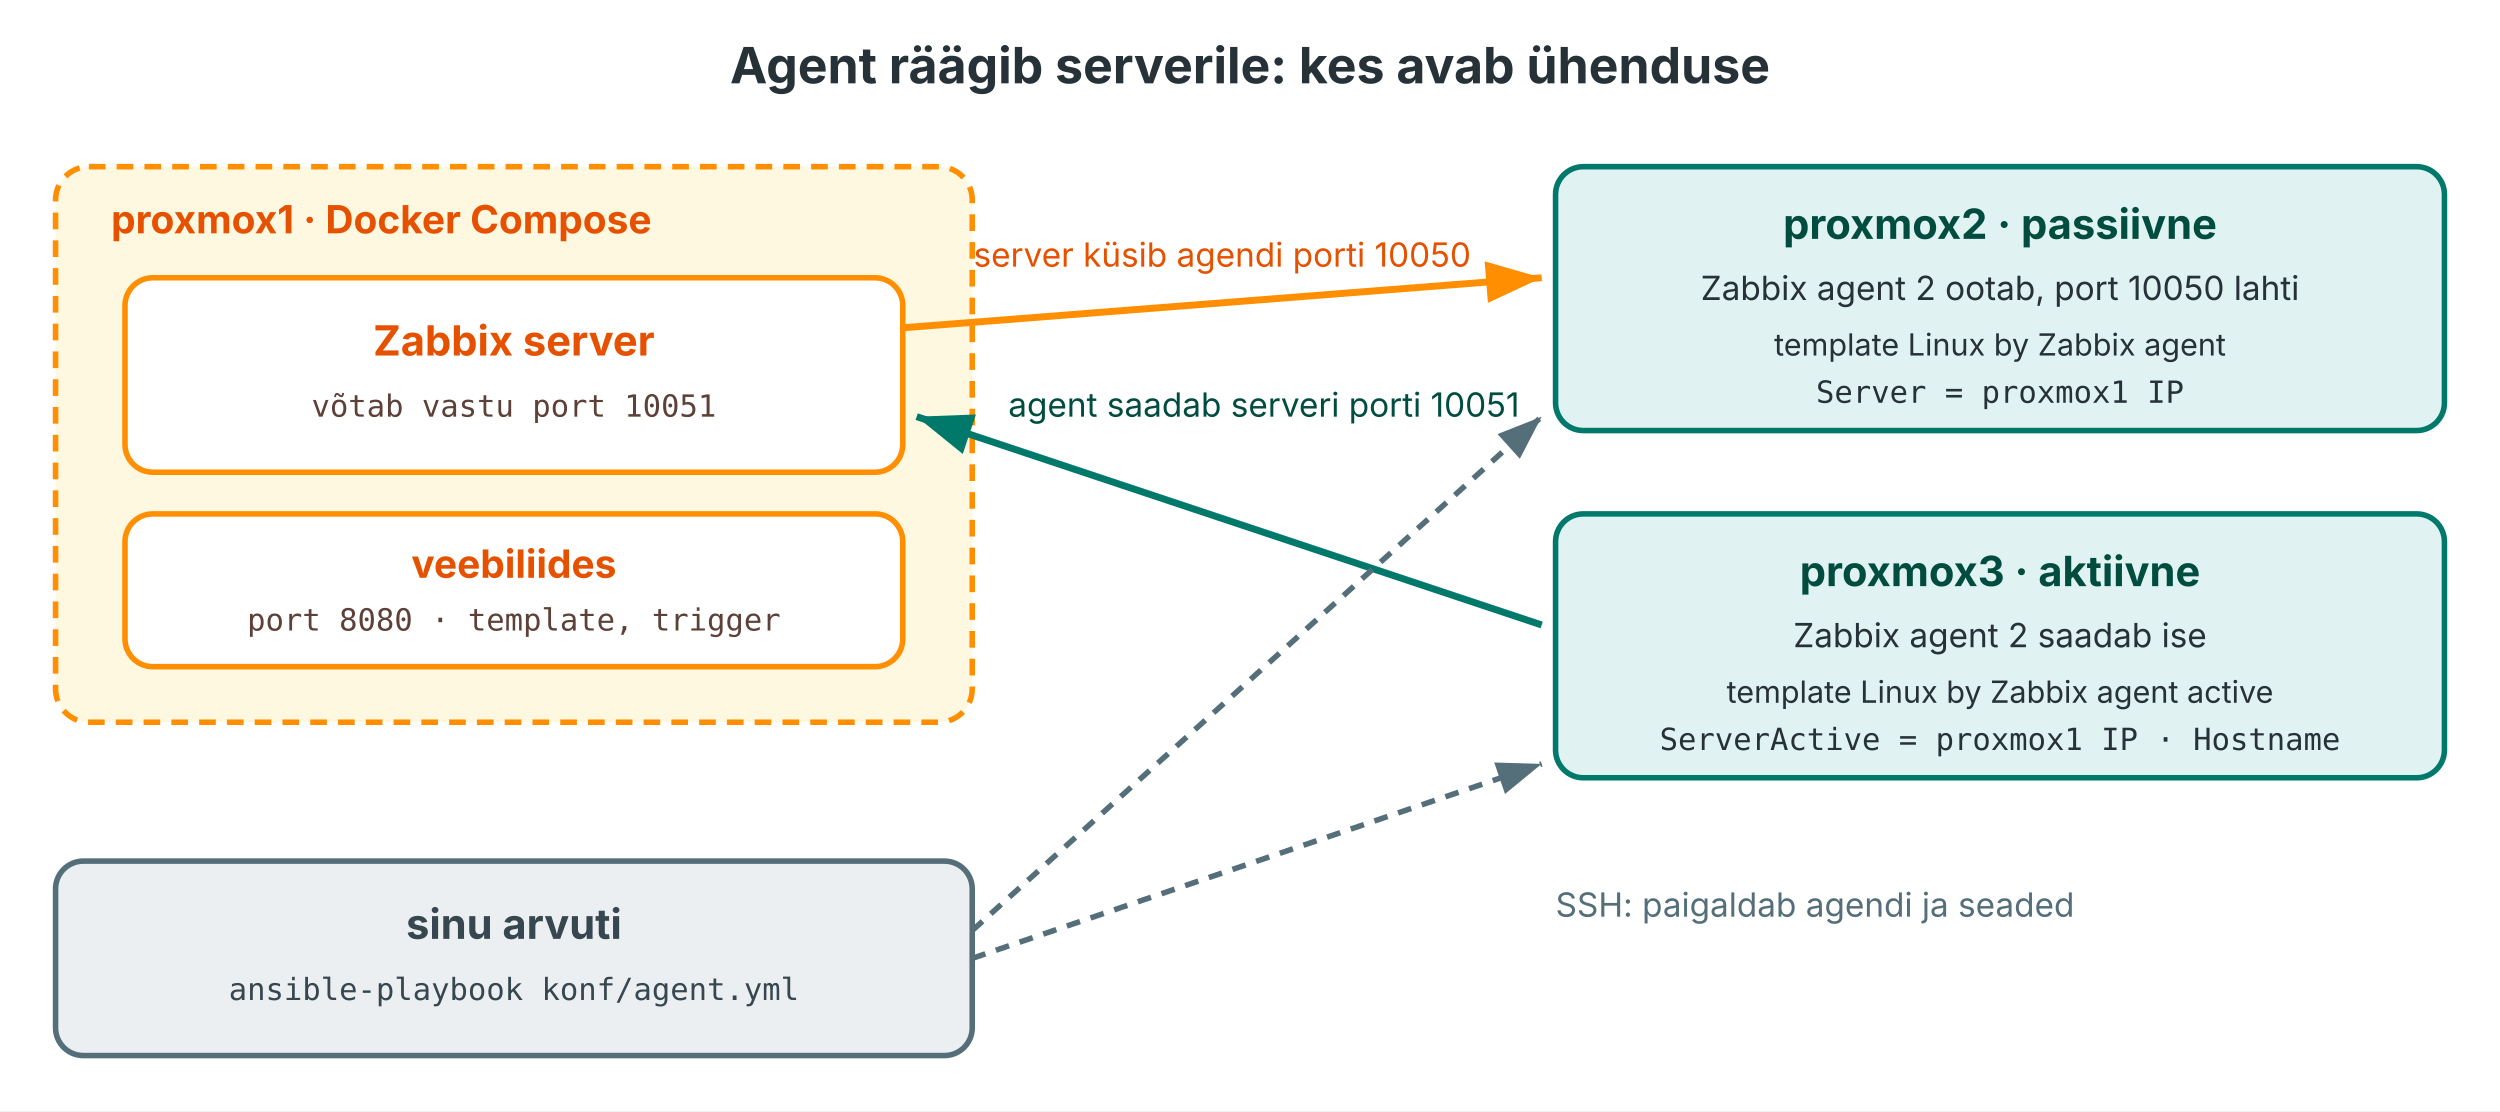
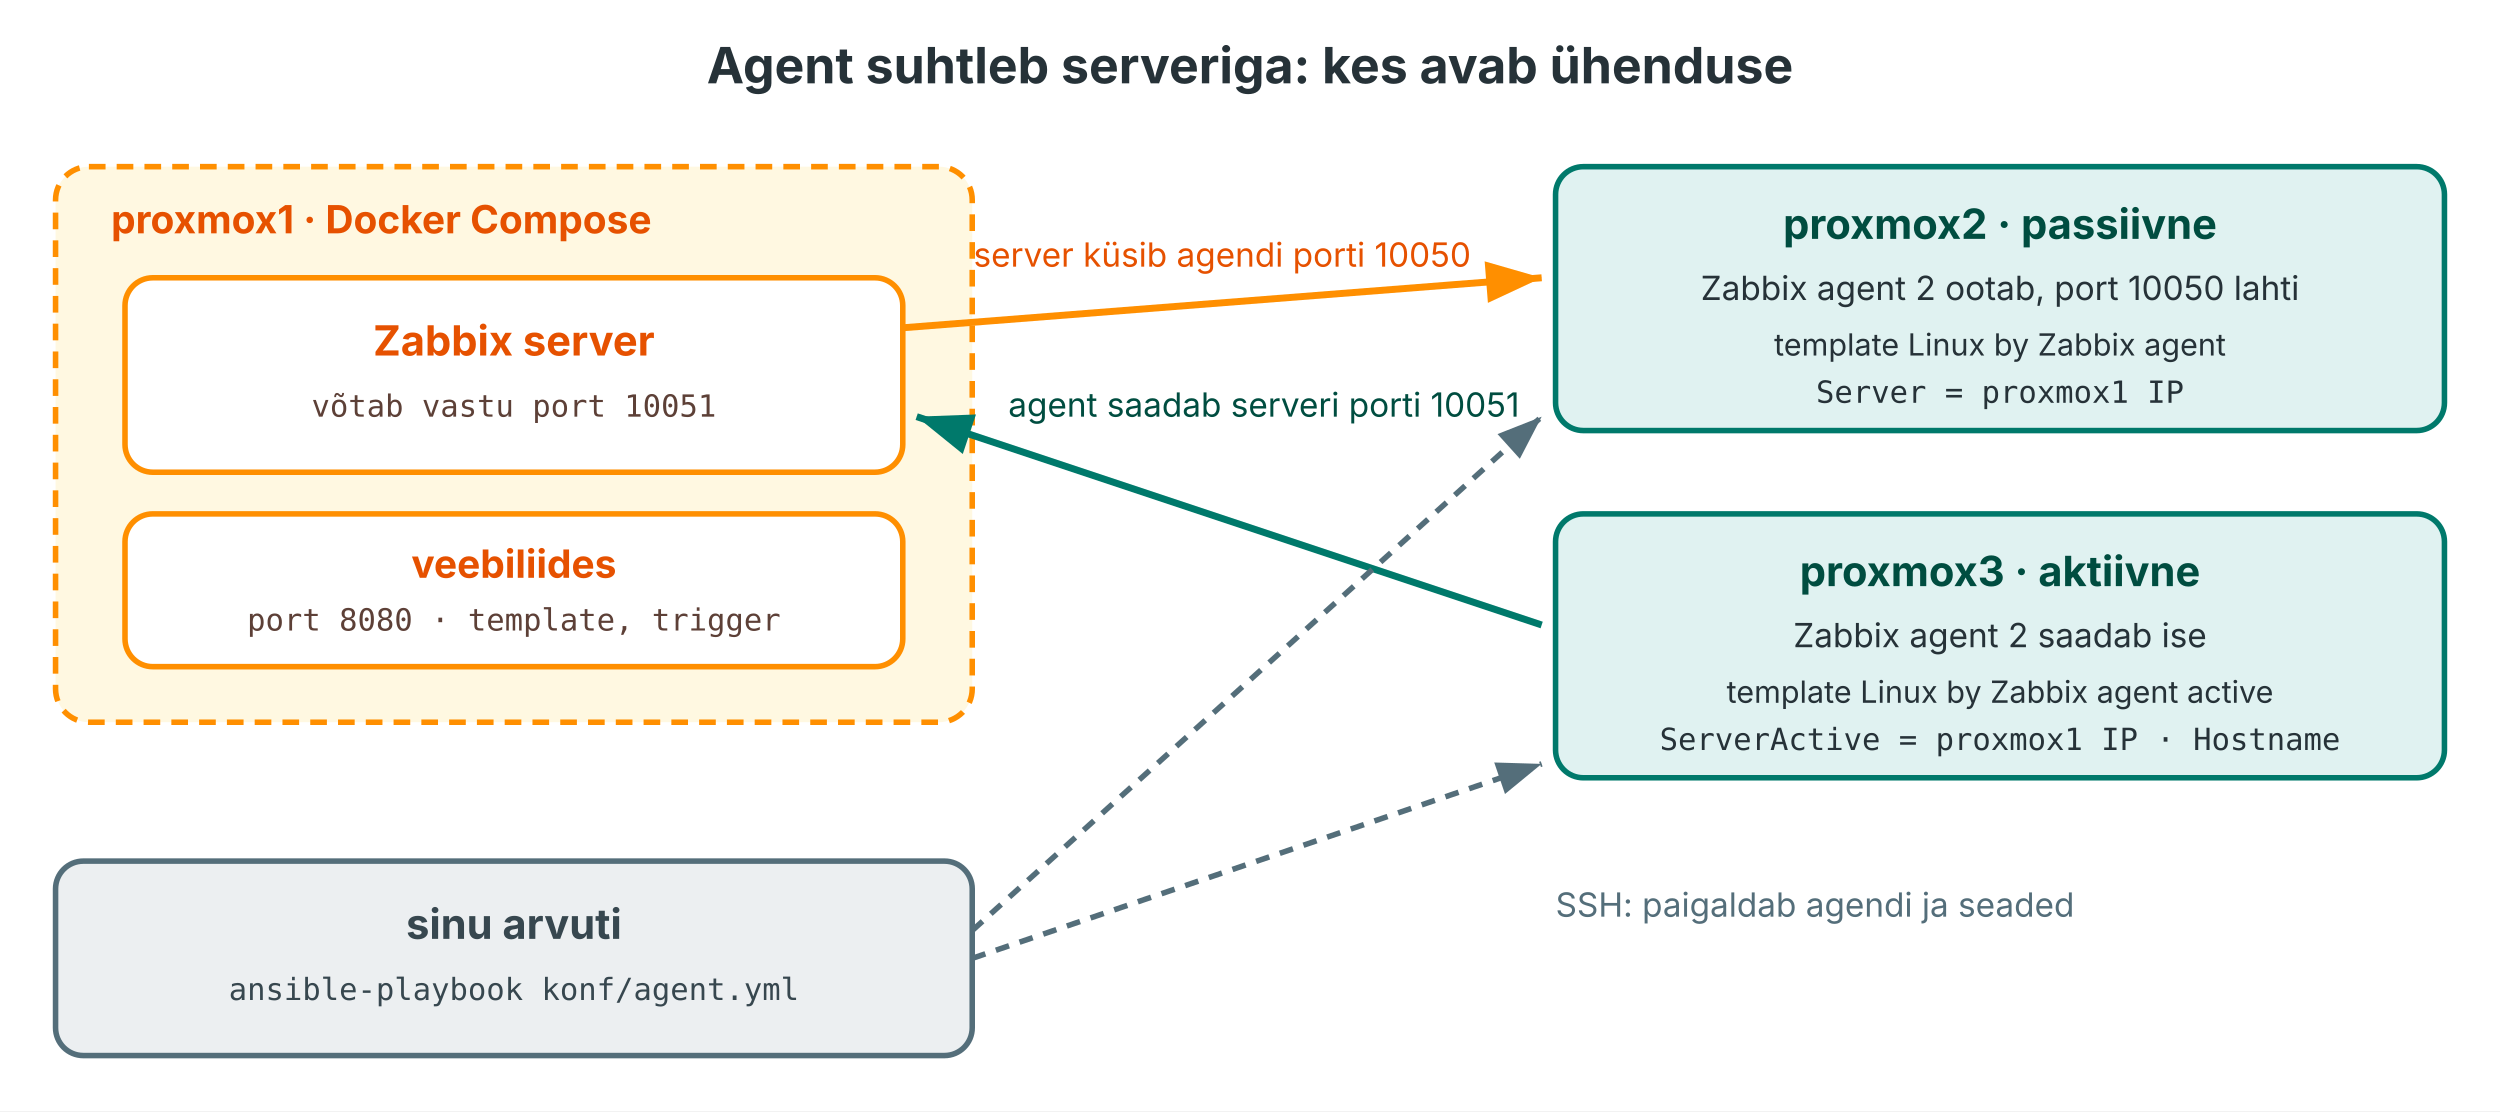
<svg xmlns="http://www.w3.org/2000/svg" viewBox="0 0 900 400" font-family="Inter, -apple-system, sans-serif">
  <defs>
    <marker id="a4o" markerWidth="10" markerHeight="10" refX="8" refY="3" orient="auto">
      <path d="M0,0 L8,3 L0,6 Z" fill="#ff8f00" />
    </marker>
    <marker id="a4g" markerWidth="10" markerHeight="10" refX="8" refY="3" orient="auto">
      <path d="M0,0 L8,3 L0,6 Z" fill="#00796b" />
    </marker>
    <marker id="a4b" markerWidth="10" markerHeight="10" refX="8" refY="3" orient="auto">
      <path d="M0,0 L8,3 L0,6 Z" fill="#546e7a" />
    </marker>
  </defs>
  <rect width="900" height="400" fill="#ffffff" />
-   <text x="450" y="30" text-anchor="middle" font-size="18" font-weight="700" fill="#263238">Agent räägib serverile: kes avab ühenduse</text>
+   <text x="450" y="30" text-anchor="middle" font-size="18" font-weight="700" fill="#263238">Agent suhtleb serveriga: kes avab ühenduse</text>
  <rect x="20" y="60" width="330" height="200" rx="12" fill="#fff8e1" stroke="#ff8f00" stroke-width="2" stroke-dasharray="6 4" />
  <text x="40" y="84" font-size="14" font-weight="700" fill="#e65100">proxmox1 · Docker Compose</text>
  <rect x="45" y="100" width="280" height="70" rx="10" fill="#ffffff" stroke="#ff8f00" stroke-width="2" />
  <text x="185" y="128" text-anchor="middle" font-size="15" font-weight="700" fill="#e65100">Zabbix server</text>
  <text x="185" y="150" text-anchor="middle" font-size="11" font-family="JetBrains Mono, Menlo, monospace" fill="#5d4037">võtab vastu port 10051</text>
  <rect x="45" y="185" width="280" height="55" rx="10" fill="#ffffff" stroke="#ff8f00" stroke-width="2" />
  <text x="185" y="208" text-anchor="middle" font-size="14" font-weight="700" fill="#e65100">veebiliides</text>
  <text x="185" y="227" text-anchor="middle" font-size="11" font-family="JetBrains Mono, Menlo, monospace" fill="#5d4037">port 8080 · template, trigger</text>
  <rect x="560" y="60" width="320" height="95" rx="10" fill="#e0f2f1" stroke="#00796b" stroke-width="2" />
  <text x="720" y="86" text-anchor="middle" font-size="15" font-weight="700" fill="#004d40">proxmox2 · passiivne</text>
  <text x="720" y="108" text-anchor="middle" font-size="12" fill="#263238">Zabbix agent 2 ootab, port 10050 lahti</text>
  <text x="720" y="128" text-anchor="middle" font-size="11" fill="#263238">template Linux by Zabbix agent</text>
  <text x="720" y="145" text-anchor="middle" font-size="11" font-family="JetBrains Mono, Menlo, monospace" fill="#263238">Server = proxmox1 IP</text>
  <rect x="560" y="185" width="320" height="95" rx="10" fill="#e0f2f1" stroke="#00796b" stroke-width="2" />
  <text x="720" y="211" text-anchor="middle" font-size="15" font-weight="700" fill="#004d40">proxmox3 · aktiivne</text>
  <text x="720" y="233" text-anchor="middle" font-size="12" fill="#263238">Zabbix agent 2 saadab ise</text>
  <text x="720" y="253" text-anchor="middle" font-size="11" fill="#263238">template Linux by Zabbix agent active</text>
  <text x="720" y="270" text-anchor="middle" font-size="11" font-family="JetBrains Mono, Menlo, monospace" fill="#263238">ServerActive = proxmox1 IP · Hostname</text>
  <line x1="325" y1="118" x2="555" y2="100" stroke="#ff8f00" stroke-width="2.5" marker-end="url(#a4o)" />
  <text x="440" y="96" text-anchor="middle" font-size="12" fill="#e65100">server küsib agendi porti 10050</text>
  <line x1="555" y1="225" x2="330" y2="150" stroke="#00796b" stroke-width="2.5" marker-end="url(#a4g)" />
  <text x="455" y="150" text-anchor="middle" font-size="12" fill="#004d40">agent saadab serveri porti 10051</text>
  <rect x="20" y="310" width="330" height="70" rx="10" fill="#eceff1" stroke="#546e7a" stroke-width="2" />
  <text x="185" y="338" text-anchor="middle" font-size="15" font-weight="700" fill="#37474f">sinu arvuti</text>
  <text x="185" y="360" text-anchor="middle" font-size="11" font-family="JetBrains Mono, Menlo, monospace" fill="#37474f">ansible-playbook konf/agent.yml</text>
  <line x1="350" y1="335" x2="555" y2="150" stroke="#546e7a" stroke-width="2" stroke-dasharray="5 4" marker-end="url(#a4b)" />
  <line x1="350" y1="345" x2="555" y2="275" stroke="#546e7a" stroke-width="2" stroke-dasharray="5 4" marker-end="url(#a4b)" />
  <text x="560" y="330" font-size="12" fill="#546e7a">SSH: paigaldab agendi ja seaded</text>
</svg>
